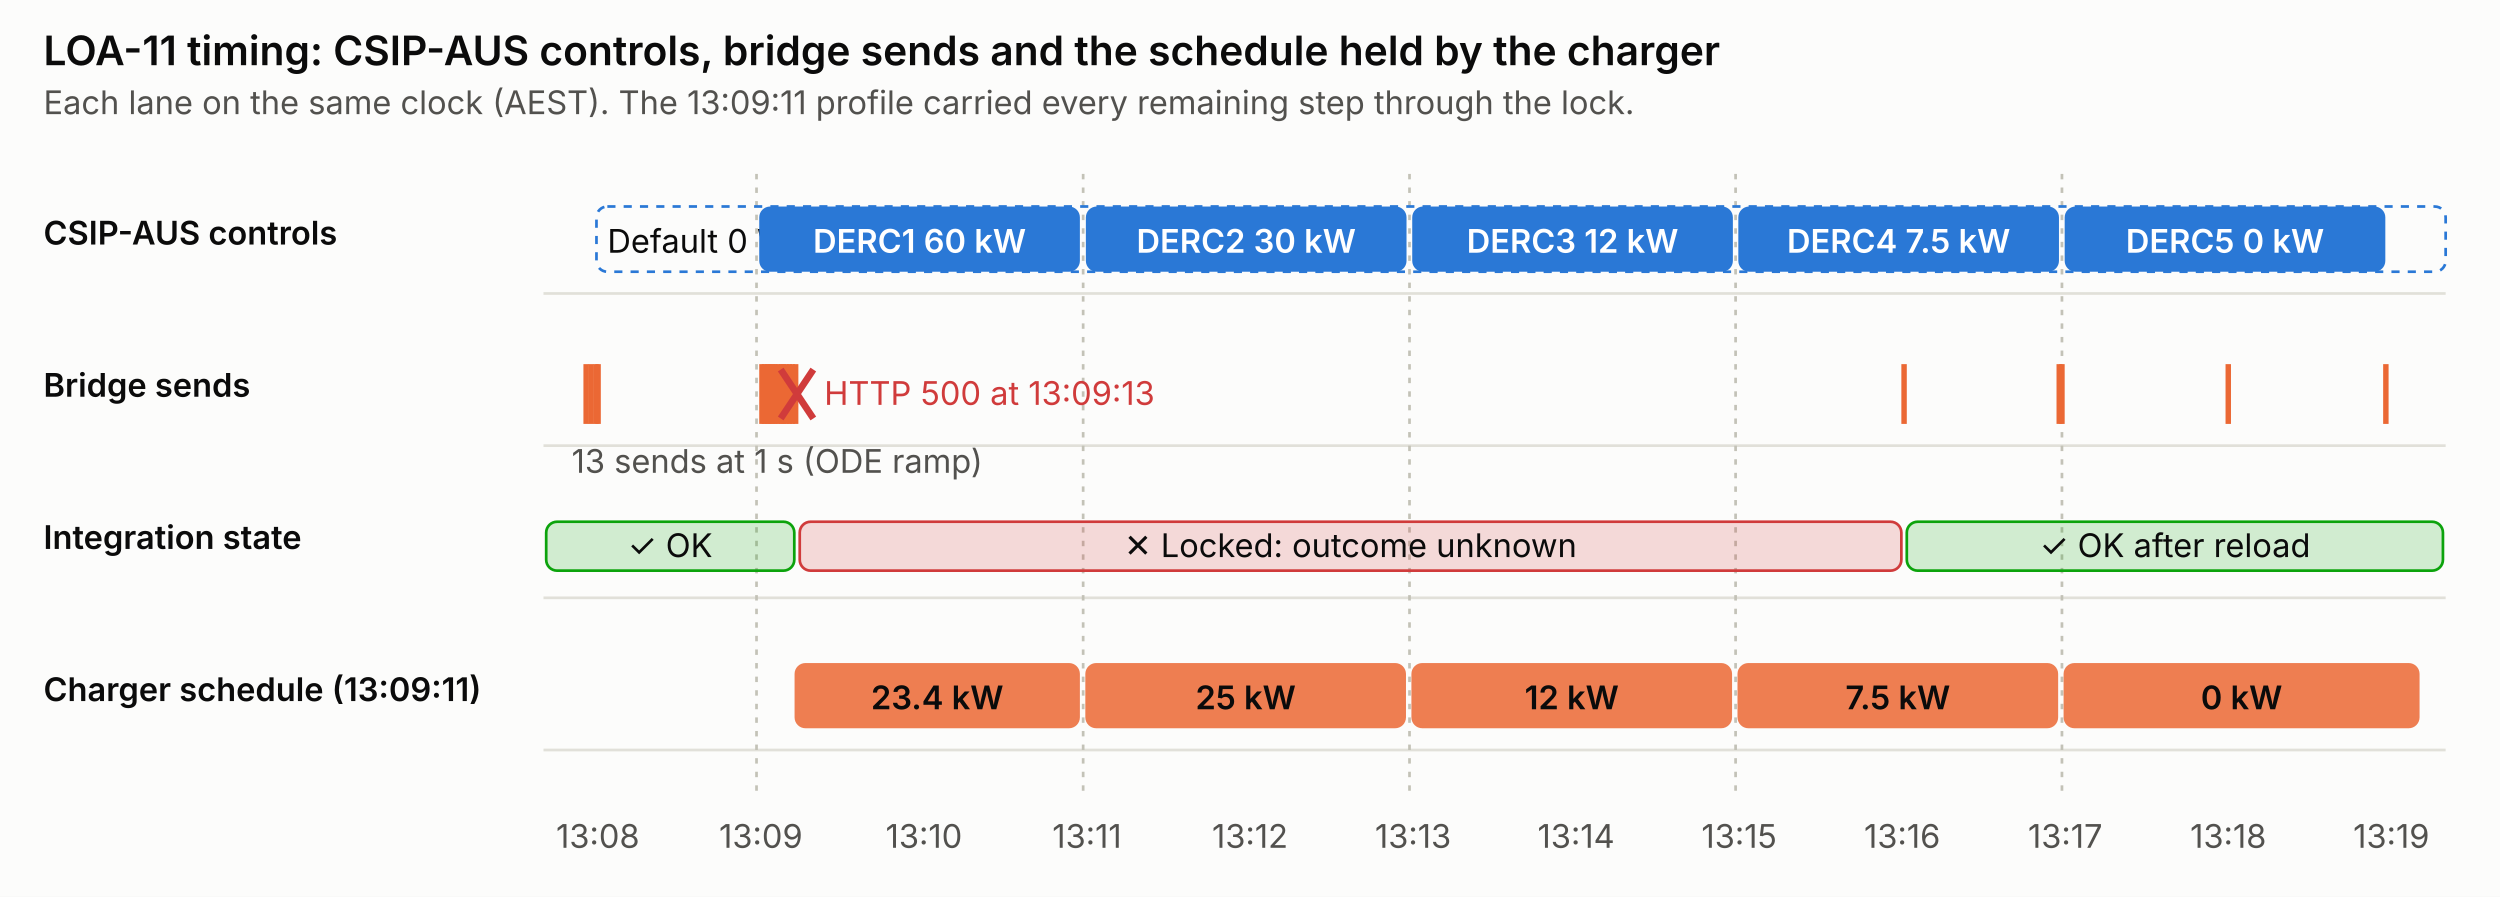
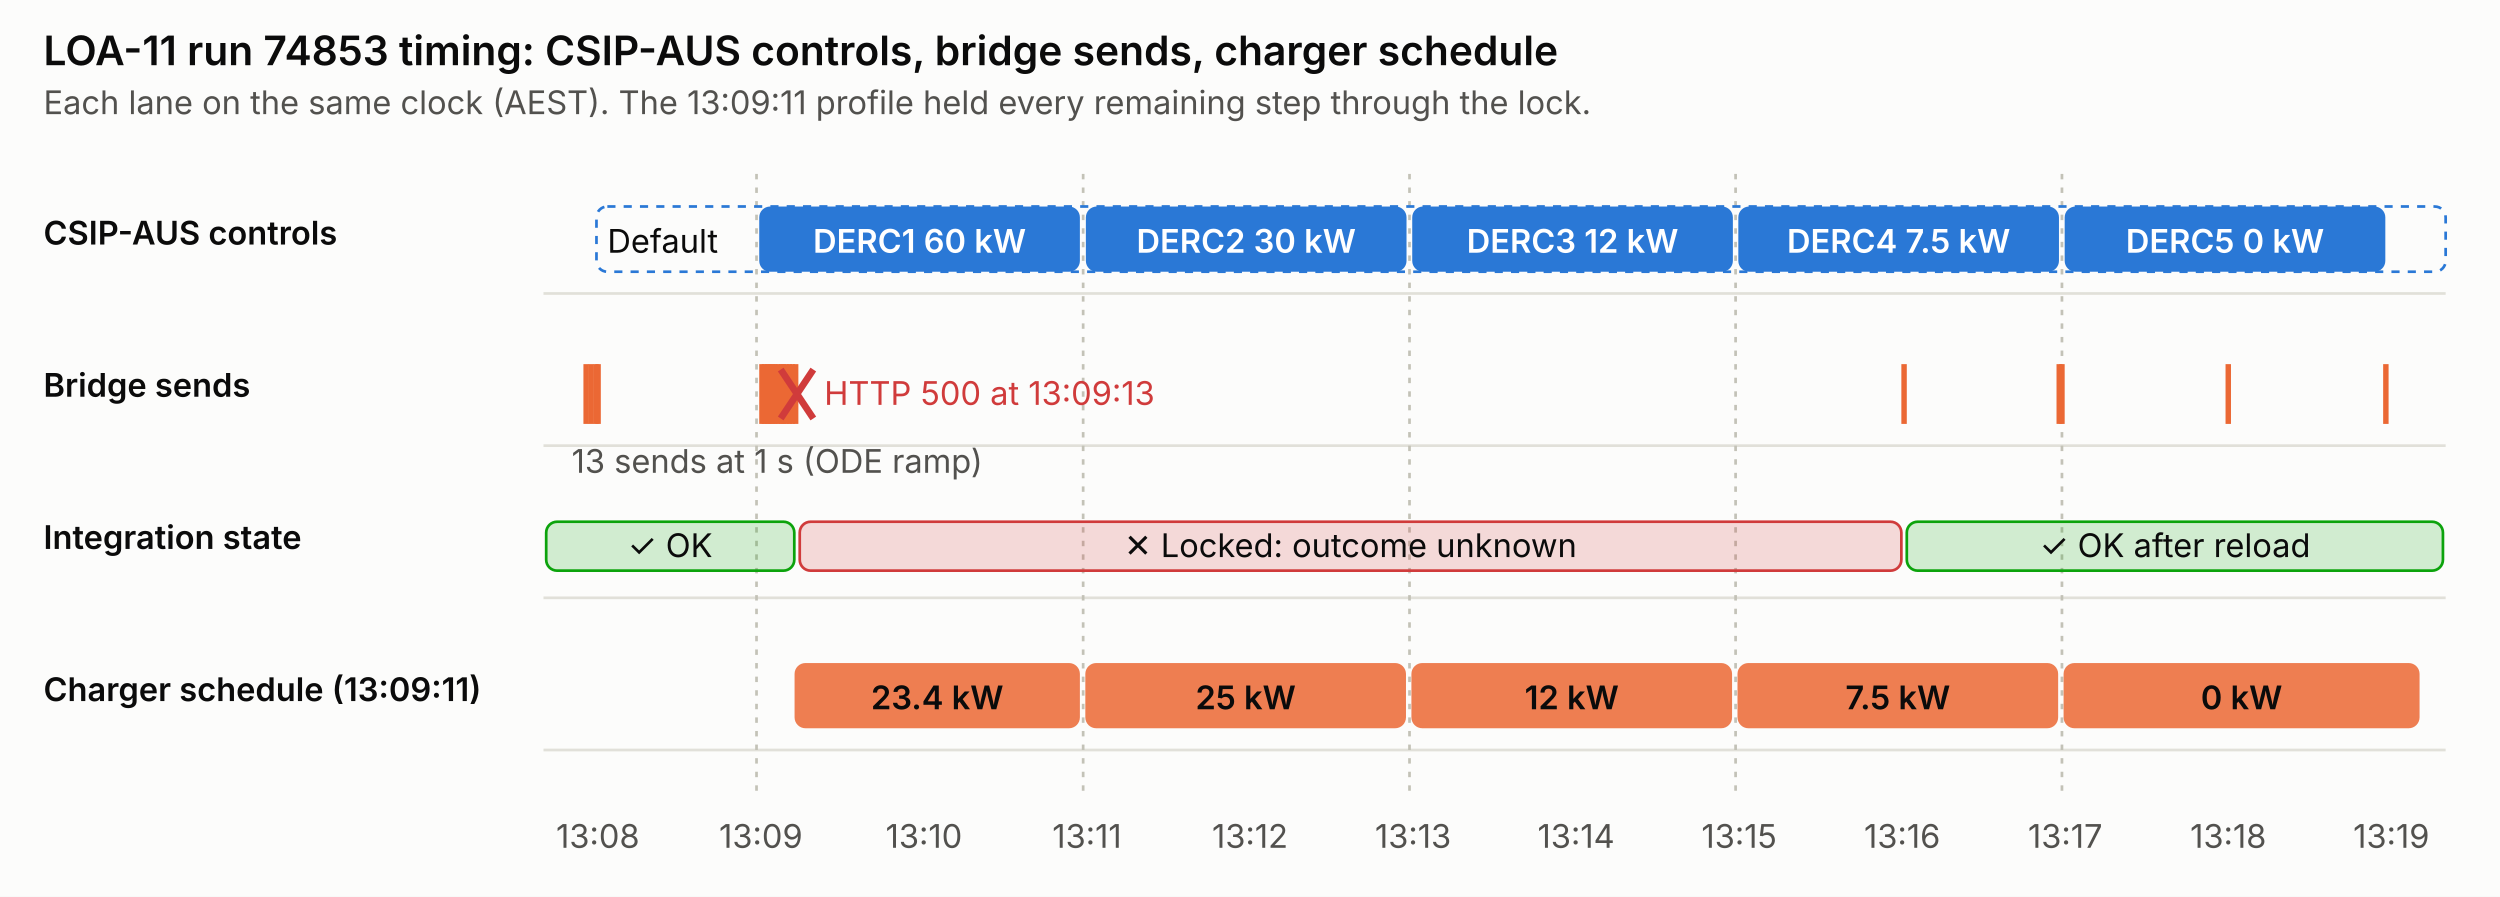
<svg xmlns="http://www.w3.org/2000/svg" viewBox="0 0 920 330" width="920" height="330" font-family="system-ui,-apple-system,Segoe UI,sans-serif" font-size="12">
  <rect width="100%" height="100%" fill="#fcfcfb" />
-   <text x="16" y="24" font-size="15" font-weight="600" fill="#0b0b0b">LOA-11 timing: CSIP-AUS controls, bridge sends and the schedule held by the charger</text>
-   <text x="16" y="42" fill="#52514e">Each lane on the same clock (AEST). The 13:09:11 profile carried every remaining step through the lock.</text>
+   <text x="16" y="24" font-size="15" font-weight="600" fill="#0b0b0b">LOA-11 run 74853 timing: CSIP-AUS controls, bridge sends, charger schedule</text>
+   <text x="16" y="42" fill="#52514e">Each lane on the same clock (AEST). The 13:09:11 profile held every remaining step through the lock.</text>
  <text x="16.0" y="90.0" text-anchor="start" fill="#0b0b0b" font-size="12" font-weight="600">CSIP-AUS controls</text>
  <line x1="200" x2="900" y1="108" y2="108" stroke="#e1e0d9" />
  <text x="16.0" y="146.0" text-anchor="start" fill="#0b0b0b" font-size="12" font-weight="600">Bridge sends</text>
  <line x1="200" x2="900" y1="164" y2="164" stroke="#e1e0d9" />
  <text x="16.0" y="202.0" text-anchor="start" fill="#0b0b0b" font-size="12" font-weight="600">Integration state</text>
  <line x1="200" x2="900" y1="220" y2="220" stroke="#e1e0d9" />
  <text x="16.0" y="258.0" text-anchor="start" fill="#0b0b0b" font-size="12" font-weight="600">Charger schedule (13:09:11)</text>
  <line x1="200" x2="900" y1="276" y2="276" stroke="#e1e0d9" />
  <line x1="278.4" x2="278.4" y1="64" y2="292" stroke="#c3c2b7" stroke-dasharray="2 3" />
  <line x1="398.6" x2="398.6" y1="64" y2="292" stroke="#c3c2b7" stroke-dasharray="2 3" />
  <line x1="518.7" x2="518.7" y1="64" y2="292" stroke="#c3c2b7" stroke-dasharray="2 3" />
  <line x1="638.7" x2="638.7" y1="64" y2="292" stroke="#c3c2b7" stroke-dasharray="2 3" />
  <line x1="758.8" x2="758.8" y1="64" y2="292" stroke="#c3c2b7" stroke-dasharray="2 3" />
  <rect x="219.5" y="76" width="680.5" height="24" fill="none" stroke="#2a78d6" stroke-dasharray="3 3" rx="4" />
-   <text x="223.5" y="93.0" text-anchor="start" fill="#0b0b0b" font-size="12" font-weight="400">Default 0 W</text>
+   <text x="223.5" y="93.0" text-anchor="start" fill="#0b0b0b" font-size="12" font-weight="400">Default</text>
  <rect x="279.4" y="76" width="118.0" height="24" fill="#2a78d6" rx="4" />
  <text x="338.4" y="93.0" text-anchor="middle" fill="#ffffff" font-size="12" font-weight="600">DERC1 60 kW</text>
  <rect x="399.6" y="76" width="118.0" height="24" fill="#2a78d6" rx="4" />
  <text x="458.6" y="93.0" text-anchor="middle" fill="#ffffff" font-size="12" font-weight="600">DERC2 30 kW</text>
  <rect x="519.7" y="76" width="118.0" height="24" fill="#2a78d6" rx="4" />
  <text x="578.7" y="93.0" text-anchor="middle" fill="#ffffff" font-size="12" font-weight="600">DERC3 12 kW</text>
  <rect x="639.7" y="76" width="118.0" height="24" fill="#2a78d6" rx="4" />
  <text x="698.7" y="93.0" text-anchor="middle" fill="#ffffff" font-size="12" font-weight="600">DERC4 7.5 kW</text>
  <rect x="759.8" y="76" width="118.0" height="24" fill="#2a78d6" rx="4" />
  <text x="818.8" y="93.0" text-anchor="middle" fill="#ffffff" font-size="12" font-weight="600">DERC5 0 kW</text>
  <line x1="215.7" x2="215.7" y1="134" y2="156" stroke="#eb6834" stroke-width="2" />
  <line x1="217.5" x2="217.5" y1="134" y2="156" stroke="#eb6834" stroke-width="2" />
  <line x1="219.3" x2="219.3" y1="134" y2="156" stroke="#eb6834" stroke-width="2" />
  <line x1="220.1" x2="220.1" y1="134" y2="156" stroke="#eb6834" stroke-width="2" />
  <line x1="280.4" x2="280.4" y1="134" y2="156" stroke="#eb6834" stroke-width="2" />
  <line x1="281.3" x2="281.3" y1="134" y2="156" stroke="#eb6834" stroke-width="2" />
  <line x1="282.5" x2="282.5" y1="134" y2="156" stroke="#eb6834" stroke-width="2" />
  <line x1="283.3" x2="283.3" y1="134" y2="156" stroke="#eb6834" stroke-width="2" />
  <line x1="284.3" x2="284.3" y1="134" y2="156" stroke="#eb6834" stroke-width="2" />
  <line x1="285.2" x2="285.2" y1="134" y2="156" stroke="#eb6834" stroke-width="2" />
  <line x1="286.3" x2="286.3" y1="134" y2="156" stroke="#eb6834" stroke-width="2" />
  <line x1="287.5" x2="287.5" y1="134" y2="156" stroke="#eb6834" stroke-width="2" />
  <line x1="288.3" x2="288.3" y1="134" y2="156" stroke="#eb6834" stroke-width="2" />
  <line x1="289.3" x2="289.3" y1="134" y2="156" stroke="#eb6834" stroke-width="2" />
  <line x1="290.5" x2="290.5" y1="134" y2="156" stroke="#eb6834" stroke-width="2" />
  <line x1="291.5" x2="291.5" y1="134" y2="156" stroke="#eb6834" stroke-width="2" />
  <line x1="292.8" x2="292.8" y1="134" y2="156" stroke="#eb6834" stroke-width="2" />
  <path d="M287.3,136L299.3,154M299.3,136L287.3,154" stroke="#d03b3b" stroke-width="2.5" />
  <text x="303.3" y="149.0" text-anchor="start" fill="#d03b3b" font-size="12" font-weight="400">HTTP 500 at 13:09:13</text>
  <line x1="700.7" x2="700.7" y1="134" y2="156" stroke="#eb6834" stroke-width="2" />
  <line x1="757.8" x2="757.8" y1="134" y2="156" stroke="#eb6834" stroke-width="2" />
  <line x1="758.8" x2="758.8" y1="134" y2="156" stroke="#eb6834" stroke-width="2" />
  <line x1="820.0" x2="820.0" y1="134" y2="156" stroke="#eb6834" stroke-width="2" />
  <line x1="878.0" x2="878.0" y1="134" y2="156" stroke="#eb6834" stroke-width="2" />
  <line x1="939.1" x2="939.1" y1="134" y2="156" stroke="#eb6834" stroke-width="2" />
  <text x="286.0" y="174.0" text-anchor="middle" fill="#52514e" font-size="12" font-weight="400">13 sends at 1 s (ODE ramp)</text>
  <rect x="201.0" y="192" width="91.3" height="18" fill="#0ca30c" fill-opacity="0.18" stroke="#0ca30c" rx="4" />
  <text x="246.6" y="205.0" text-anchor="middle" fill="#0b0b0b" font-size="12" font-weight="400">✓ OK</text>
  <rect x="294.3" y="192" width="405.4" height="18" fill="#d03b3b" fill-opacity="0.18" stroke="#d03b3b" rx="4" />
  <text x="497.0" y="205.0" text-anchor="middle" fill="#0b0b0b" font-size="12" font-weight="400">✕ Locked: outcome unknown</text>
  <rect x="701.7" y="192" width="197.3" height="18" fill="#0ca30c" fill-opacity="0.18" stroke="#0ca30c" rx="4" />
  <text x="800.4" y="205.0" text-anchor="middle" fill="#0b0b0b" font-size="12" font-weight="400">✓ OK after reload</text>
  <rect x="292.4" y="244" width="105.0" height="24" fill="#eb6834" fill-opacity="0.85" rx="4" />
  <text x="344.9" y="261.0" text-anchor="middle" fill="#0b0b0b" font-size="12" font-weight="600">23.4 kW</text>
  <rect x="399.4" y="244" width="118.0" height="24" fill="#eb6834" fill-opacity="0.85" rx="4" />
  <text x="458.4" y="261.0" text-anchor="middle" fill="#0b0b0b" font-size="12" font-weight="600">25 kW</text>
  <rect x="519.4" y="244" width="118.0" height="24" fill="#eb6834" fill-opacity="0.85" rx="4" />
  <text x="578.4" y="261.0" text-anchor="middle" fill="#0b0b0b" font-size="12" font-weight="600">12 kW</text>
  <rect x="639.4" y="244" width="118.0" height="24" fill="#eb6834" fill-opacity="0.85" rx="4" />
  <text x="698.4" y="261.0" text-anchor="middle" fill="#0b0b0b" font-size="12" font-weight="600">7.5 kW</text>
  <rect x="759.4" y="244" width="131.0" height="24" fill="#eb6834" fill-opacity="0.85" rx="4" />
  <text x="824.9" y="261.0" text-anchor="middle" fill="#0b0b0b" font-size="12" font-weight="600">0 kW</text>
  <text x="220.0" y="312.0" text-anchor="middle" fill="#52514e" font-size="12" font-weight="400">13:08</text>
  <text x="280.0" y="312.0" text-anchor="middle" fill="#52514e" font-size="12" font-weight="400">13:09</text>
  <text x="340.0" y="312.0" text-anchor="middle" fill="#52514e" font-size="12" font-weight="400">13:10</text>
  <text x="400.0" y="312.0" text-anchor="middle" fill="#52514e" font-size="12" font-weight="400">13:11</text>
  <text x="460.0" y="312.0" text-anchor="middle" fill="#52514e" font-size="12" font-weight="400">13:12</text>
  <text x="520.0" y="312.0" text-anchor="middle" fill="#52514e" font-size="12" font-weight="400">13:13</text>
  <text x="580.0" y="312.0" text-anchor="middle" fill="#52514e" font-size="12" font-weight="400">13:14</text>
  <text x="640.0" y="312.0" text-anchor="middle" fill="#52514e" font-size="12" font-weight="400">13:15</text>
  <text x="700.0" y="312.0" text-anchor="middle" fill="#52514e" font-size="12" font-weight="400">13:16</text>
  <text x="760.0" y="312.0" text-anchor="middle" fill="#52514e" font-size="12" font-weight="400">13:17</text>
  <text x="820.0" y="312.0" text-anchor="middle" fill="#52514e" font-size="12" font-weight="400">13:18</text>
  <text x="880.0" y="312.0" text-anchor="middle" fill="#52514e" font-size="12" font-weight="400">13:19</text>
</svg>
